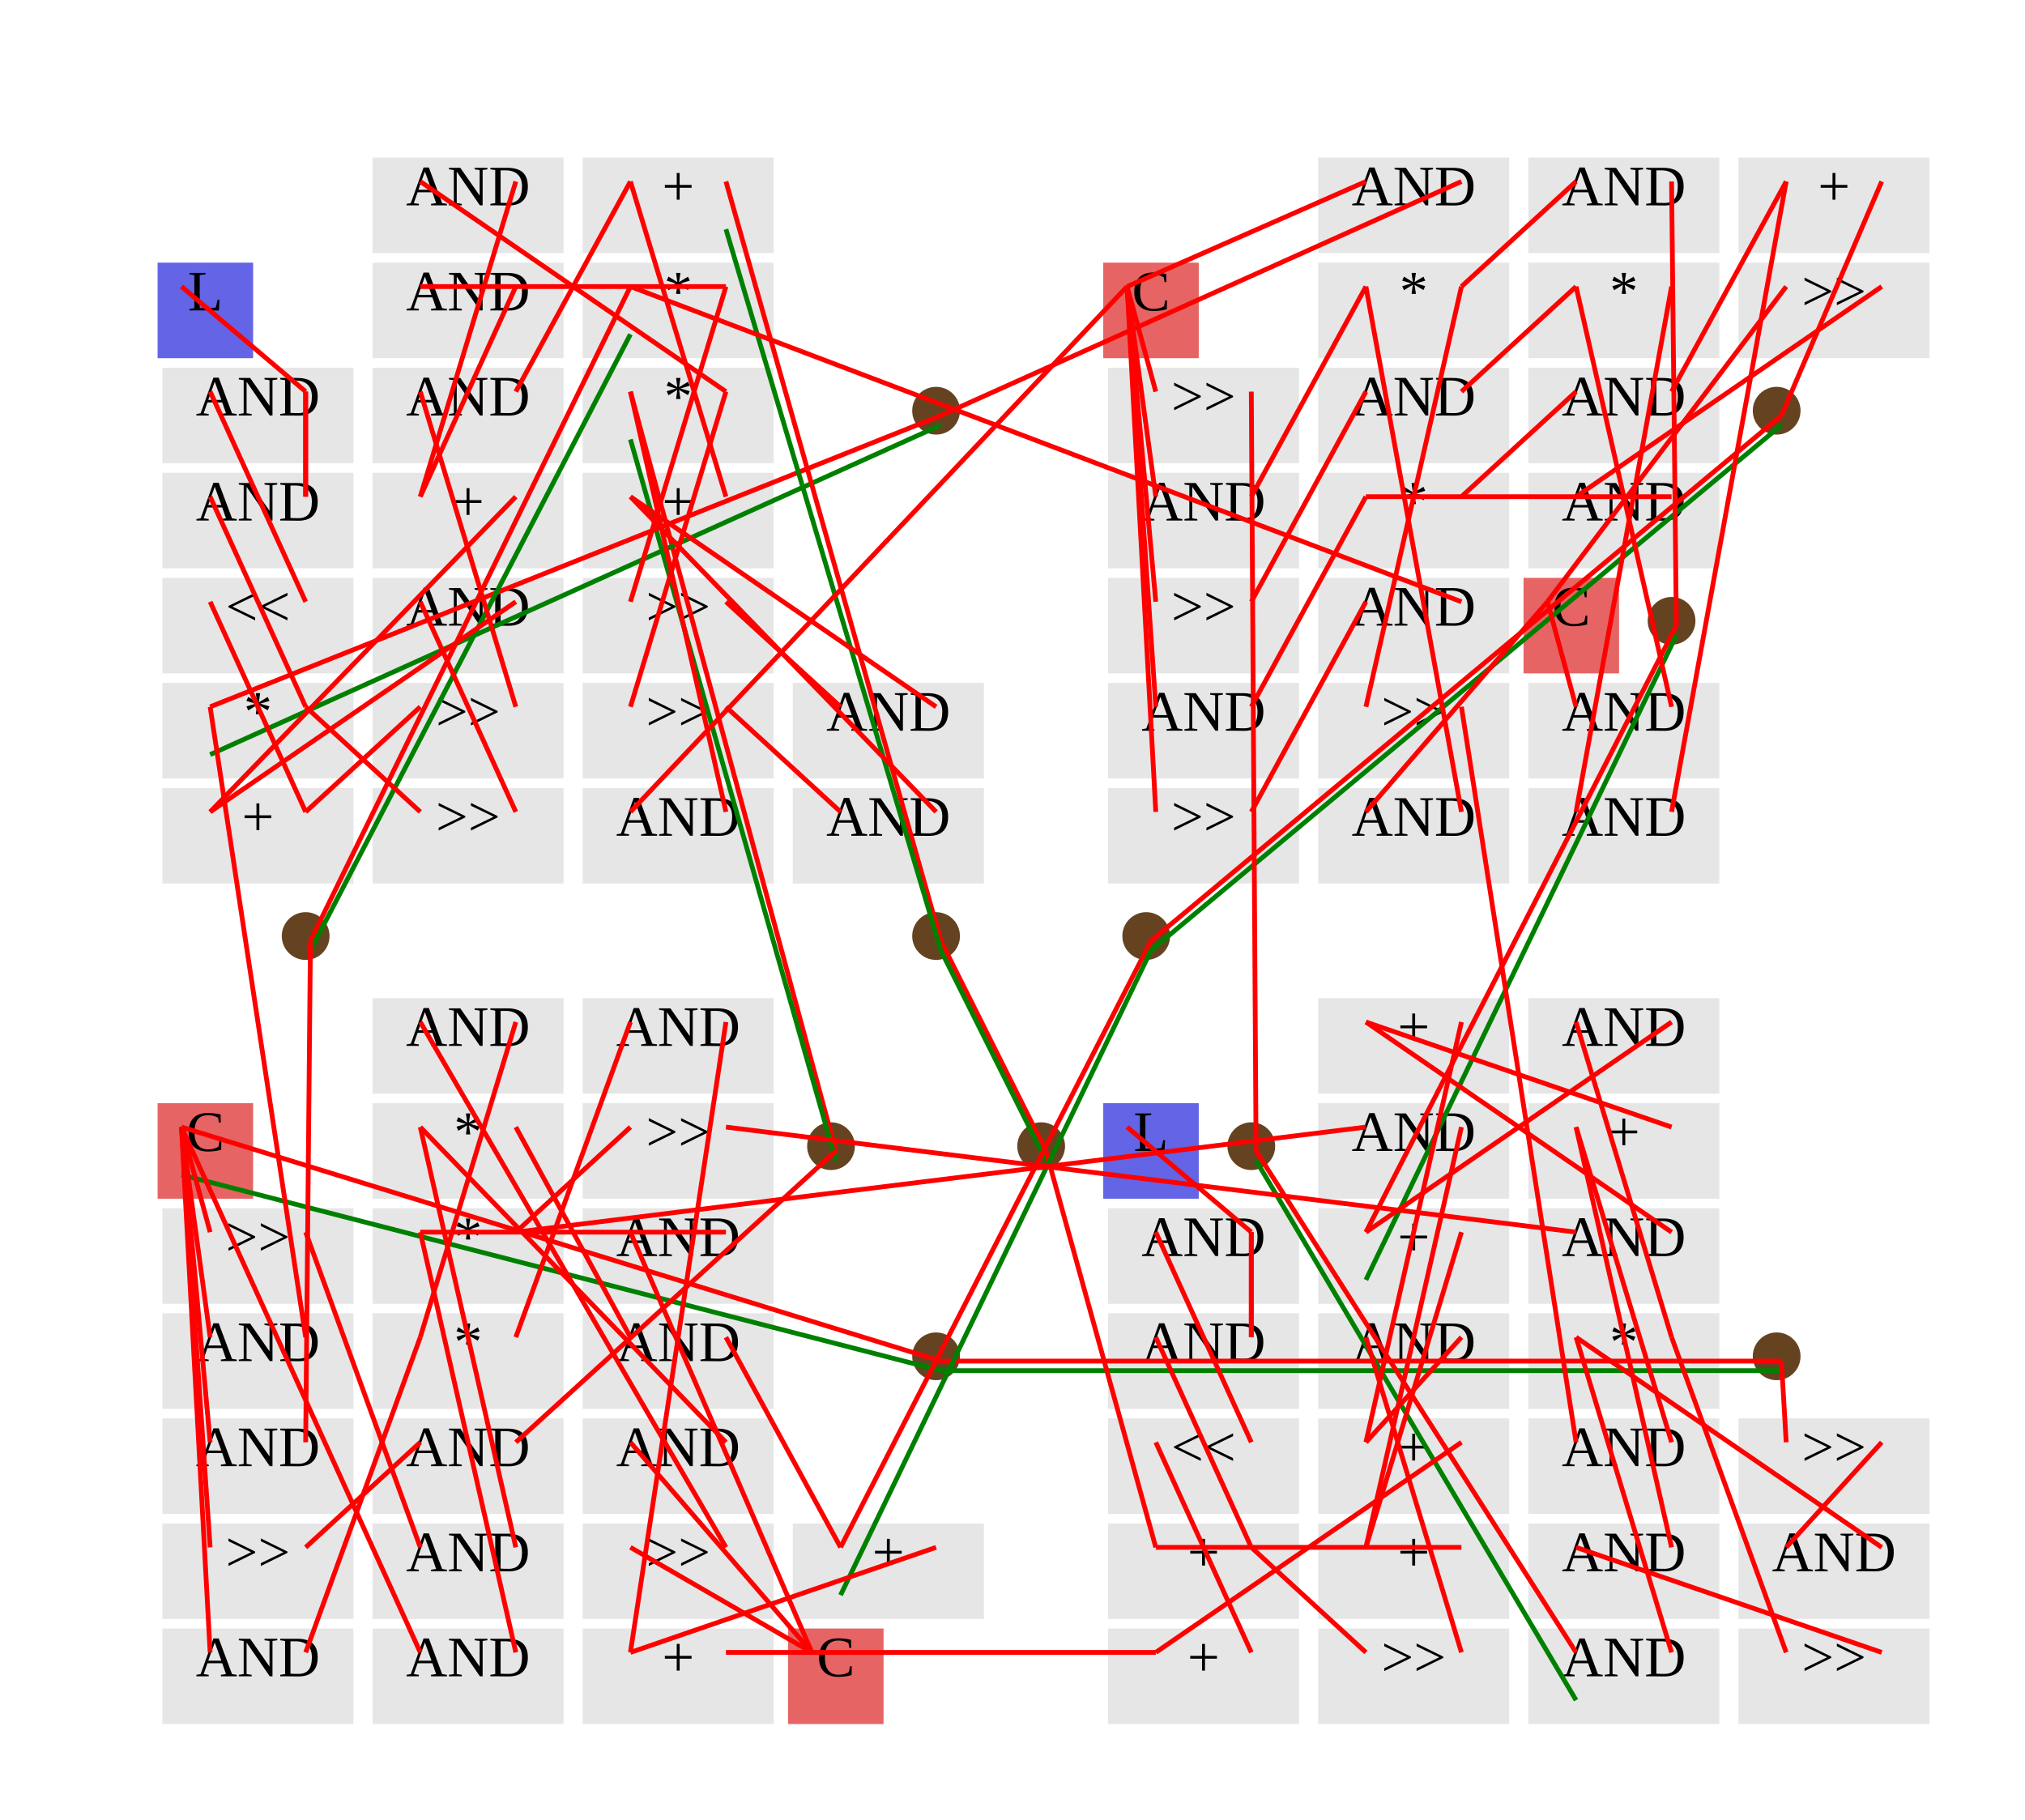
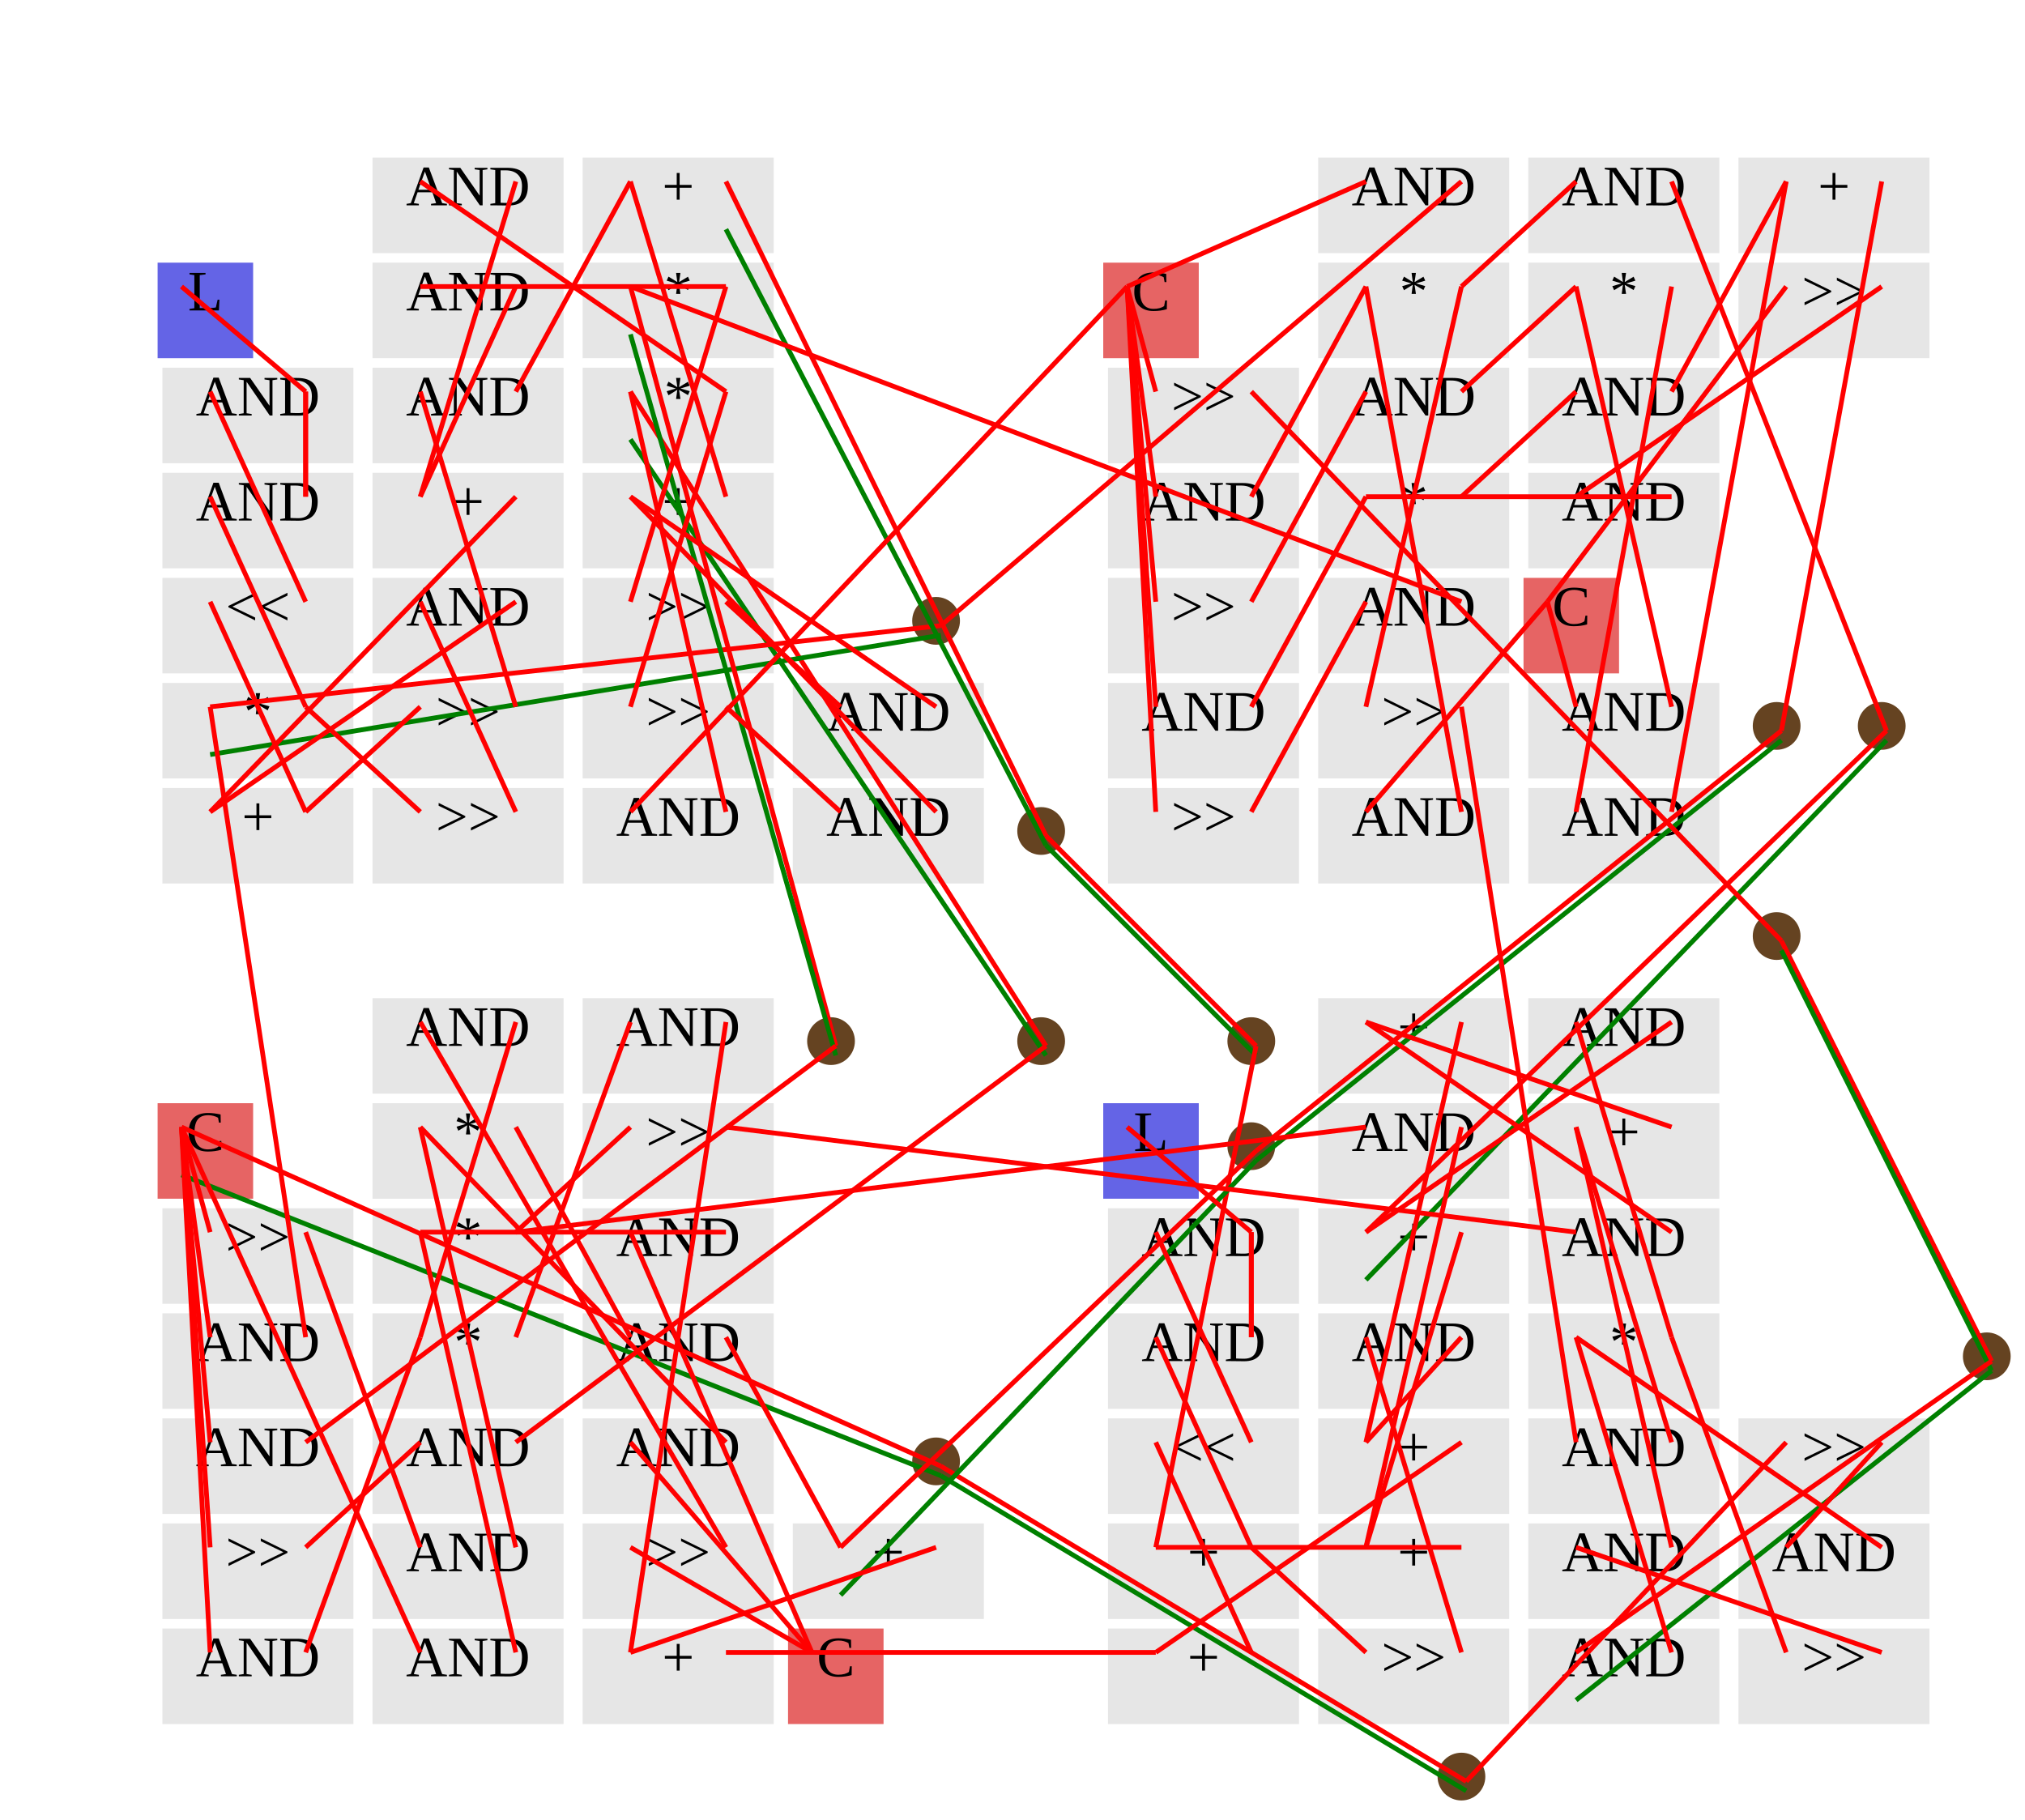
<svg xmlns="http://www.w3.org/2000/svg" width="424" height="381">
  <rect x="0" y="0" width="424" height="381" fill="rgb(255,255,255)" />
  <rect x="0" y="0" width="380" height="340" fill="rgba(255,255,255,1)" />
  <rect x="231" y="55" width="20" height="20" fill="rgba(230,100,100,1)" />
  <text x="241" y="65" text-anchor="middle" alignment-baseline="middle" fill="black">C</text>
  <rect x="33" y="231" width="20" height="20" fill="rgba(230,100,100,1)" />
  <text x="43" y="241" text-anchor="middle" alignment-baseline="middle" fill="black">C</text>
  <rect x="33" y="55" width="20" height="20" fill="rgba(100,100,230,1)" />
  <text x="43" y="65" text-anchor="middle" alignment-baseline="middle" fill="black">L</text>
  <rect x="231" y="231" width="20" height="20" fill="rgba(100,100,230,1)" />
  <text x="241" y="241" text-anchor="middle" alignment-baseline="middle" fill="black">L</text>
  <rect x="319" y="121" width="20" height="20" fill="rgba(230,100,100,1)" />
  <text x="329" y="131" text-anchor="middle" alignment-baseline="middle" fill="black">C</text>
  <rect x="165" y="341" width="20" height="20" fill="rgba(230,100,100,1)" />
  <text x="175" y="351" text-anchor="middle" alignment-baseline="middle" fill="black">C</text>
  <rect x="122" y="77" width="40" height="20" fill="rgba(230,230,230,1)" />
  <text x="142" y="87" text-anchor="middle" alignment-baseline="middle" fill="black">*</text>
  <rect x="232" y="341" width="40" height="20" fill="rgba(230,230,230,1)" />
  <text x="252" y="351" text-anchor="middle" alignment-baseline="middle" fill="black">+</text>
  <rect x="276" y="55" width="40" height="20" fill="rgba(230,230,230,1)" />
  <text x="296" y="65" text-anchor="middle" alignment-baseline="middle" fill="black">*</text>
  <rect x="276" y="297" width="40" height="20" fill="rgba(230,230,230,1)" />
  <text x="296" y="307" text-anchor="middle" alignment-baseline="middle" fill="black">+</text>
  <rect x="320" y="275" width="40" height="20" fill="rgba(230,230,230,1)" />
  <text x="340" y="285" text-anchor="middle" alignment-baseline="middle" fill="black">*</text>
  <rect x="122" y="99" width="40" height="20" fill="rgba(230,230,230,1)" />
  <text x="142" y="109" text-anchor="middle" alignment-baseline="middle" fill="black">+</text>
  <rect x="78" y="275" width="40" height="20" fill="rgba(230,230,230,1)" />
  <text x="98" y="285" text-anchor="middle" alignment-baseline="middle" fill="black">*</text>
  <rect x="34" y="143" width="40" height="20" fill="rgba(230,230,230,1)" />
  <text x="54" y="153" text-anchor="middle" alignment-baseline="middle" fill="black">*</text>
  <rect x="122" y="33" width="40" height="20" fill="rgba(230,230,230,1)" />
  <text x="142" y="43" text-anchor="middle" alignment-baseline="middle" fill="black">+</text>
  <rect x="122" y="55" width="40" height="20" fill="rgba(230,230,230,1)" />
  <text x="142" y="65" text-anchor="middle" alignment-baseline="middle" fill="black">*</text>
  <rect x="78" y="253" width="40" height="20" fill="rgba(230,230,230,1)" />
  <text x="98" y="263" text-anchor="middle" alignment-baseline="middle" fill="black">*</text>
  <rect x="320" y="55" width="40" height="20" fill="rgba(230,230,230,1)" />
  <text x="340" y="65" text-anchor="middle" alignment-baseline="middle" fill="black">*</text>
  <rect x="232" y="319" width="40" height="20" fill="rgba(230,230,230,1)" />
  <text x="252" y="329" text-anchor="middle" alignment-baseline="middle" fill="black">+</text>
  <rect x="122" y="341" width="40" height="20" fill="rgba(230,230,230,1)" />
  <text x="142" y="351" text-anchor="middle" alignment-baseline="middle" fill="black">+</text>
  <rect x="320" y="231" width="40" height="20" fill="rgba(230,230,230,1)" />
  <text x="340" y="241" text-anchor="middle" alignment-baseline="middle" fill="black">+</text>
  <rect x="276" y="99" width="40" height="20" fill="rgba(230,230,230,1)" />
  <text x="296" y="109" text-anchor="middle" alignment-baseline="middle" fill="black">*</text>
  <rect x="78" y="231" width="40" height="20" fill="rgba(230,230,230,1)" />
  <text x="98" y="241" text-anchor="middle" alignment-baseline="middle" fill="black">*</text>
  <rect x="166" y="319" width="40" height="20" fill="rgba(230,230,230,1)" />
  <text x="186" y="329" text-anchor="middle" alignment-baseline="middle" fill="black">+</text>
  <rect x="78" y="99" width="40" height="20" fill="rgba(230,230,230,1)" />
  <text x="98" y="109" text-anchor="middle" alignment-baseline="middle" fill="black">+</text>
  <rect x="34" y="165" width="40" height="20" fill="rgba(230,230,230,1)" />
  <text x="54" y="175" text-anchor="middle" alignment-baseline="middle" fill="black">+</text>
  <rect x="276" y="319" width="40" height="20" fill="rgba(230,230,230,1)" />
  <text x="296" y="329" text-anchor="middle" alignment-baseline="middle" fill="black">+</text>
  <rect x="276" y="209" width="40" height="20" fill="rgba(230,230,230,1)" />
  <text x="296" y="219" text-anchor="middle" alignment-baseline="middle" fill="black">+</text>
  <rect x="276" y="253" width="40" height="20" fill="rgba(230,230,230,1)" />
  <text x="296" y="263" text-anchor="middle" alignment-baseline="middle" fill="black">+</text>
  <rect x="364" y="33" width="40" height="20" fill="rgba(230,230,230,1)" />
  <text x="384" y="43" text-anchor="middle" alignment-baseline="middle" fill="black">+</text>
  <rect x="34" y="99" width="40" height="20" fill="rgba(230,230,230,1)" />
  <text x="54" y="109" text-anchor="middle" alignment-baseline="middle" fill="black">AND</text>
  <rect x="34" y="77" width="40" height="20" fill="rgba(230,230,230,1)" />
  <text x="54" y="87" text-anchor="middle" alignment-baseline="middle" fill="black">AND</text>
  <rect x="34" y="121" width="40" height="20" fill="rgba(230,230,230,1)" />
  <text x="54" y="131" text-anchor="middle" alignment-baseline="middle" fill="black">&lt;&lt;</text>
  <rect x="232" y="275" width="40" height="20" fill="rgba(230,230,230,1)" />
  <text x="252" y="285" text-anchor="middle" alignment-baseline="middle" fill="black">AND</text>
  <rect x="232" y="253" width="40" height="20" fill="rgba(230,230,230,1)" />
  <text x="252" y="263" text-anchor="middle" alignment-baseline="middle" fill="black">AND</text>
  <rect x="232" y="297" width="40" height="20" fill="rgba(230,230,230,1)" />
  <text x="252" y="307" text-anchor="middle" alignment-baseline="middle" fill="black">&lt;&lt;</text>
  <rect x="122" y="165" width="40" height="20" fill="rgba(230,230,230,1)" />
  <text x="142" y="175" text-anchor="middle" alignment-baseline="middle" fill="black">AND</text>
  <rect x="78" y="297" width="40" height="20" fill="rgba(230,230,230,1)" />
  <text x="98" y="307" text-anchor="middle" alignment-baseline="middle" fill="black">AND</text>
  <rect x="34" y="319" width="40" height="20" fill="rgba(230,230,230,1)" />
  <text x="54" y="329" text-anchor="middle" alignment-baseline="middle" fill="black">&gt;&gt;</text>
  <rect x="232" y="99" width="40" height="20" fill="rgba(230,230,230,1)" />
  <text x="252" y="109" text-anchor="middle" alignment-baseline="middle" fill="black">AND</text>
  <rect x="276" y="165" width="40" height="20" fill="rgba(230,230,230,1)" />
  <text x="296" y="175" text-anchor="middle" alignment-baseline="middle" fill="black">AND</text>
  <rect x="276" y="275" width="40" height="20" fill="rgba(230,230,230,1)" />
  <text x="296" y="285" text-anchor="middle" alignment-baseline="middle" fill="black">AND</text>
  <rect x="276" y="341" width="40" height="20" fill="rgba(230,230,230,1)" />
  <text x="296" y="351" text-anchor="middle" alignment-baseline="middle" fill="black">&gt;&gt;</text>
  <rect x="320" y="341" width="40" height="20" fill="rgba(230,230,230,1)" />
  <text x="340" y="351" text-anchor="middle" alignment-baseline="middle" fill="black">AND</text>
  <rect x="232" y="77" width="40" height="20" fill="rgba(230,230,230,1)" />
  <text x="252" y="87" text-anchor="middle" alignment-baseline="middle" fill="black">&gt;&gt;</text>
  <rect x="364" y="319" width="40" height="20" fill="rgba(230,230,230,1)" />
  <text x="384" y="329" text-anchor="middle" alignment-baseline="middle" fill="black">AND</text>
  <rect x="364" y="297" width="40" height="20" fill="rgba(230,230,230,1)" />
  <text x="384" y="307" text-anchor="middle" alignment-baseline="middle" fill="black">&gt;&gt;</text>
  <rect x="166" y="165" width="40" height="20" fill="rgba(230,230,230,1)" />
  <text x="186" y="175" text-anchor="middle" alignment-baseline="middle" fill="black">AND</text>
  <rect x="122" y="143" width="40" height="20" fill="rgba(230,230,230,1)" />
  <text x="142" y="153" text-anchor="middle" alignment-baseline="middle" fill="black">&gt;&gt;</text>
  <rect x="166" y="143" width="40" height="20" fill="rgba(230,230,230,1)" />
  <text x="186" y="153" text-anchor="middle" alignment-baseline="middle" fill="black">AND</text>
  <rect x="122" y="121" width="40" height="20" fill="rgba(230,230,230,1)" />
  <text x="142" y="131" text-anchor="middle" alignment-baseline="middle" fill="black">&gt;&gt;</text>
  <rect x="78" y="209" width="40" height="20" fill="rgba(230,230,230,1)" />
  <text x="98" y="219" text-anchor="middle" alignment-baseline="middle" fill="black">AND</text>
  <rect x="122" y="319" width="40" height="20" fill="rgba(230,230,230,1)" />
  <text x="142" y="329" text-anchor="middle" alignment-baseline="middle" fill="black">&gt;&gt;</text>
  <rect x="34" y="341" width="40" height="20" fill="rgba(230,230,230,1)" />
  <text x="54" y="351" text-anchor="middle" alignment-baseline="middle" fill="black">AND</text>
  <rect x="276" y="33" width="40" height="20" fill="rgba(230,230,230,1)" />
  <text x="296" y="43" text-anchor="middle" alignment-baseline="middle" fill="black">AND</text>
  <rect x="34" y="275" width="40" height="20" fill="rgba(230,230,230,1)" />
  <text x="54" y="285" text-anchor="middle" alignment-baseline="middle" fill="black">AND</text>
  <rect x="78" y="77" width="40" height="20" fill="rgba(230,230,230,1)" />
  <text x="98" y="87" text-anchor="middle" alignment-baseline="middle" fill="black">AND</text>
  <rect x="78" y="143" width="40" height="20" fill="rgba(230,230,230,1)" />
  <text x="98" y="153" text-anchor="middle" alignment-baseline="middle" fill="black">&gt;&gt;</text>
  <rect x="276" y="121" width="40" height="20" fill="rgba(230,230,230,1)" />
  <text x="296" y="131" text-anchor="middle" alignment-baseline="middle" fill="black">AND</text>
  <rect x="232" y="165" width="40" height="20" fill="rgba(230,230,230,1)" />
  <text x="252" y="175" text-anchor="middle" alignment-baseline="middle" fill="black">&gt;&gt;</text>
  <rect x="34" y="297" width="40" height="20" fill="rgba(230,230,230,1)" />
  <text x="54" y="307" text-anchor="middle" alignment-baseline="middle" fill="black">AND</text>
  <rect x="122" y="253" width="40" height="20" fill="rgba(230,230,230,1)" />
  <text x="142" y="263" text-anchor="middle" alignment-baseline="middle" fill="black">AND</text>
  <rect x="78" y="341" width="40" height="20" fill="rgba(230,230,230,1)" />
  <text x="98" y="351" text-anchor="middle" alignment-baseline="middle" fill="black">AND</text>
  <rect x="276" y="77" width="40" height="20" fill="rgba(230,230,230,1)" />
  <text x="296" y="87" text-anchor="middle" alignment-baseline="middle" fill="black">AND</text>
  <rect x="232" y="121" width="40" height="20" fill="rgba(230,230,230,1)" />
  <text x="252" y="131" text-anchor="middle" alignment-baseline="middle" fill="black">&gt;&gt;</text>
  <rect x="320" y="143" width="40" height="20" fill="rgba(230,230,230,1)" />
  <text x="340" y="153" text-anchor="middle" alignment-baseline="middle" fill="black">AND</text>
  <rect x="122" y="209" width="40" height="20" fill="rgba(230,230,230,1)" />
  <text x="142" y="219" text-anchor="middle" alignment-baseline="middle" fill="black">AND</text>
  <rect x="320" y="297" width="40" height="20" fill="rgba(230,230,230,1)" />
  <text x="340" y="307" text-anchor="middle" alignment-baseline="middle" fill="black">AND</text>
  <rect x="276" y="143" width="40" height="20" fill="rgba(230,230,230,1)" />
  <text x="296" y="153" text-anchor="middle" alignment-baseline="middle" fill="black">&gt;&gt;</text>
  <rect x="320" y="319" width="40" height="20" fill="rgba(230,230,230,1)" />
  <text x="340" y="329" text-anchor="middle" alignment-baseline="middle" fill="black">AND</text>
  <rect x="364" y="341" width="40" height="20" fill="rgba(230,230,230,1)" />
  <text x="384" y="351" text-anchor="middle" alignment-baseline="middle" fill="black">&gt;&gt;</text>
  <rect x="232" y="143" width="40" height="20" fill="rgba(230,230,230,1)" />
  <text x="252" y="153" text-anchor="middle" alignment-baseline="middle" fill="black">AND</text>
  <rect x="320" y="99" width="40" height="20" fill="rgba(230,230,230,1)" />
  <text x="340" y="109" text-anchor="middle" alignment-baseline="middle" fill="black">AND</text>
  <rect x="364" y="55" width="40" height="20" fill="rgba(230,230,230,1)" />
  <text x="384" y="65" text-anchor="middle" alignment-baseline="middle" fill="black">&gt;&gt;</text>
  <rect x="122" y="297" width="40" height="20" fill="rgba(230,230,230,1)" />
  <text x="142" y="307" text-anchor="middle" alignment-baseline="middle" fill="black">AND</text>
  <rect x="78" y="319" width="40" height="20" fill="rgba(230,230,230,1)" />
  <text x="98" y="329" text-anchor="middle" alignment-baseline="middle" fill="black">AND</text>
  <rect x="34" y="253" width="40" height="20" fill="rgba(230,230,230,1)" />
  <text x="54" y="263" text-anchor="middle" alignment-baseline="middle" fill="black">&gt;&gt;</text>
  <rect x="122" y="275" width="40" height="20" fill="rgba(230,230,230,1)" />
  <text x="142" y="285" text-anchor="middle" alignment-baseline="middle" fill="black">AND</text>
  <rect x="78" y="33" width="40" height="20" fill="rgba(230,230,230,1)" />
  <text x="98" y="43" text-anchor="middle" alignment-baseline="middle" fill="black">AND</text>
  <rect x="78" y="55" width="40" height="20" fill="rgba(230,230,230,1)" />
  <text x="98" y="65" text-anchor="middle" alignment-baseline="middle" fill="black">AND</text>
  <rect x="78" y="121" width="40" height="20" fill="rgba(230,230,230,1)" />
  <text x="98" y="131" text-anchor="middle" alignment-baseline="middle" fill="black">AND</text>
  <rect x="78" y="165" width="40" height="20" fill="rgba(230,230,230,1)" />
  <text x="98" y="175" text-anchor="middle" alignment-baseline="middle" fill="black">&gt;&gt;</text>
  <rect x="276" y="231" width="40" height="20" fill="rgba(230,230,230,1)" />
  <text x="296" y="241" text-anchor="middle" alignment-baseline="middle" fill="black">AND</text>
  <rect x="320" y="253" width="40" height="20" fill="rgba(230,230,230,1)" />
  <text x="340" y="263" text-anchor="middle" alignment-baseline="middle" fill="black">AND</text>
  <rect x="122" y="231" width="40" height="20" fill="rgba(230,230,230,1)" />
  <text x="142" y="241" text-anchor="middle" alignment-baseline="middle" fill="black">&gt;&gt;</text>
  <rect x="320" y="33" width="40" height="20" fill="rgba(230,230,230,1)" />
  <text x="340" y="43" text-anchor="middle" alignment-baseline="middle" fill="black">AND</text>
  <rect x="320" y="209" width="40" height="20" fill="rgba(230,230,230,1)" />
  <text x="340" y="219" text-anchor="middle" alignment-baseline="middle" fill="black">AND</text>
  <rect x="320" y="77" width="40" height="20" fill="rgba(230,230,230,1)" />
  <text x="340" y="87" text-anchor="middle" alignment-baseline="middle" fill="black">AND</text>
  <rect x="320" y="165" width="40" height="20" fill="rgba(230,230,230,1)" />
  <text x="340" y="175" text-anchor="middle" alignment-baseline="middle" fill="black">AND</text>
-   <circle cx="196" cy="284" r="5" fill="rgb(101,67,33)" />
-   <circle cx="372" cy="284" r="5" fill="rgb(101,67,33)" />
-   <circle cx="240" cy="196" r="5" fill="rgb(101,67,33)" />
-   <circle cx="372" cy="86" r="5" fill="rgb(101,67,33)" />
-   <circle cx="174" cy="240" r="5" fill="rgb(101,67,33)" />
-   <circle cx="196" cy="86" r="5" fill="rgb(101,67,33)" />
-   <circle cx="196" cy="196" r="5" fill="rgb(101,67,33)" />
-   <circle cx="218" cy="240" r="5" fill="rgb(101,67,33)" />
-   <circle cx="64" cy="196" r="5" fill="rgb(101,67,33)" />
-   <circle cx="350" cy="130" r="5" fill="rgb(101,67,33)" />
+   <circle cx="196" cy="306" r="5" fill="rgb(101,67,33)" />
+   <circle cx="306" cy="372" r="5" fill="rgb(101,67,33)" />
  <circle cx="262" cy="240" r="5" fill="rgb(101,67,33)" />
-   <line x1="197" y1="285" x2="373" y2="285" stroke="red" stroke-width="1" />
-   <line x1="197" y1="287" x2="373" y2="287" stroke="green" stroke-width="1" />
-   <line x1="241" y1="197" x2="373" y2="87" stroke="red" stroke-width="1" />
-   <line x1="241" y1="199" x2="373" y2="89" stroke="green" stroke-width="1" />
-   <line x1="197" y1="197" x2="219" y2="241" stroke="red" stroke-width="1" />
-   <line x1="197" y1="199" x2="219" y2="243" stroke="green" stroke-width="1" />
-   <line x1="38" y1="236" x2="197" y2="285" stroke="red" stroke-width="1" />
-   <line x1="38" y1="246" x2="197" y2="287" stroke="green" stroke-width="1" />
-   <line x1="132" y1="82" x2="175" y2="241" stroke="red" stroke-width="1" />
-   <line x1="132" y1="92" x2="175" y2="243" stroke="green" stroke-width="1" />
-   <line x1="44" y1="148" x2="197" y2="87" stroke="red" stroke-width="1" />
-   <line x1="44" y1="158" x2="197" y2="89" stroke="green" stroke-width="1" />
-   <line x1="152" y1="38" x2="197" y2="197" stroke="red" stroke-width="1" />
-   <line x1="152" y1="48" x2="197" y2="199" stroke="green" stroke-width="1" />
-   <line x1="132" y1="60" x2="65" y2="197" stroke="red" stroke-width="1" />
-   <line x1="132" y1="70" x2="65" y2="199" stroke="green" stroke-width="1" />
-   <line x1="242" y1="324" x2="219" y2="241" stroke="red" stroke-width="1" />
-   <line x1="176" y1="324" x2="241" y2="197" stroke="red" stroke-width="1" />
-   <line x1="176" y1="334" x2="241" y2="199" stroke="green" stroke-width="1" />
-   <line x1="286" y1="258" x2="351" y2="131" stroke="red" stroke-width="1" />
-   <line x1="286" y1="268" x2="351" y2="133" stroke="green" stroke-width="1" />
-   <line x1="394" y1="38" x2="373" y2="87" stroke="red" stroke-width="1" />
-   <line x1="108" y1="302" x2="175" y2="241" stroke="red" stroke-width="1" />
-   <line x1="330" y1="346" x2="263" y2="241" stroke="red" stroke-width="1" />
-   <line x1="330" y1="356" x2="263" y2="243" stroke="green" stroke-width="1" />
-   <line x1="262" y1="82" x2="263" y2="241" stroke="red" stroke-width="1" />
-   <line x1="374" y1="302" x2="373" y2="285" stroke="red" stroke-width="1" />
-   <line x1="306" y1="38" x2="197" y2="87" stroke="red" stroke-width="1" />
-   <line x1="64" y1="302" x2="65" y2="197" stroke="red" stroke-width="1" />
-   <line x1="350" y1="38" x2="351" y2="131" stroke="red" stroke-width="1" />
+   <circle cx="372" cy="152" r="5" fill="rgb(101,67,33)" />
+   <circle cx="218" cy="218" r="5" fill="rgb(101,67,33)" />
+   <circle cx="196" cy="130" r="5" fill="rgb(101,67,33)" />
+   <circle cx="218" cy="174" r="5" fill="rgb(101,67,33)" />
+   <circle cx="262" cy="218" r="5" fill="rgb(101,67,33)" />
+   <circle cx="174" cy="218" r="5" fill="rgb(101,67,33)" />
+   <circle cx="394" cy="152" r="5" fill="rgb(101,67,33)" />
+   <circle cx="416" cy="284" r="5" fill="rgb(101,67,33)" />
+   <circle cx="372" cy="196" r="5" fill="rgb(101,67,33)" />
+   <line x1="197" y1="307" x2="307" y2="373" stroke="red" stroke-width="1" />
+   <line x1="197" y1="309" x2="307" y2="375" stroke="green" stroke-width="1" />
+   <line x1="263" y1="241" x2="373" y2="153" stroke="red" stroke-width="1" />
+   <line x1="263" y1="243" x2="373" y2="155" stroke="green" stroke-width="1" />
+   <line x1="219" y1="175" x2="263" y2="219" stroke="red" stroke-width="1" />
+   <line x1="219" y1="177" x2="263" y2="221" stroke="green" stroke-width="1" />
+   <line x1="417" y1="285" x2="373" y2="197" stroke="red" stroke-width="1" />
+   <line x1="417" y1="287" x2="373" y2="199" stroke="green" stroke-width="1" />
+   <line x1="38" y1="236" x2="197" y2="307" stroke="red" stroke-width="1" />
+   <line x1="38" y1="246" x2="197" y2="309" stroke="green" stroke-width="1" />
+   <line x1="132" y1="82" x2="219" y2="219" stroke="red" stroke-width="1" />
+   <line x1="132" y1="92" x2="219" y2="221" stroke="green" stroke-width="1" />
+   <line x1="44" y1="148" x2="197" y2="131" stroke="red" stroke-width="1" />
+   <line x1="44" y1="158" x2="197" y2="133" stroke="green" stroke-width="1" />
+   <line x1="152" y1="38" x2="219" y2="175" stroke="red" stroke-width="1" />
+   <line x1="152" y1="48" x2="219" y2="177" stroke="green" stroke-width="1" />
+   <line x1="132" y1="60" x2="175" y2="219" stroke="red" stroke-width="1" />
+   <line x1="132" y1="70" x2="175" y2="221" stroke="green" stroke-width="1" />
+   <line x1="242" y1="324" x2="263" y2="219" stroke="red" stroke-width="1" />
+   <line x1="176" y1="324" x2="263" y2="241" stroke="red" stroke-width="1" />
+   <line x1="176" y1="334" x2="263" y2="243" stroke="green" stroke-width="1" />
+   <line x1="286" y1="258" x2="395" y2="153" stroke="red" stroke-width="1" />
+   <line x1="286" y1="268" x2="395" y2="155" stroke="green" stroke-width="1" />
+   <line x1="394" y1="38" x2="373" y2="153" stroke="red" stroke-width="1" />
+   <line x1="108" y1="302" x2="219" y2="219" stroke="red" stroke-width="1" />
+   <line x1="330" y1="346" x2="417" y2="285" stroke="red" stroke-width="1" />
+   <line x1="330" y1="356" x2="417" y2="287" stroke="green" stroke-width="1" />
+   <line x1="262" y1="82" x2="373" y2="197" stroke="red" stroke-width="1" />
+   <line x1="374" y1="302" x2="307" y2="373" stroke="red" stroke-width="1" />
+   <line x1="306" y1="38" x2="197" y2="131" stroke="red" stroke-width="1" />
+   <line x1="64" y1="302" x2="175" y2="219" stroke="red" stroke-width="1" />
+   <line x1="350" y1="38" x2="395" y2="153" stroke="red" stroke-width="1" />
  <line x1="64" y1="82" x2="38" y2="60" stroke="red" stroke-width="1" />
  <line x1="262" y1="258" x2="236" y2="236" stroke="red" stroke-width="1" />
  <line x1="152" y1="170" x2="132" y2="82" stroke="red" stroke-width="1" />
  <line x1="152" y1="346" x2="242" y2="346" stroke="red" stroke-width="1" />
  <line x1="306" y1="302" x2="242" y2="346" stroke="red" stroke-width="1" />
  <line x1="262" y1="104" x2="286" y2="60" stroke="red" stroke-width="1" />
  <line x1="306" y1="170" x2="286" y2="60" stroke="red" stroke-width="1" />
  <line x1="306" y1="214" x2="286" y2="302" stroke="red" stroke-width="1" />
  <line x1="306" y1="280" x2="286" y2="302" stroke="red" stroke-width="1" />
  <line x1="350" y1="346" x2="330" y2="280" stroke="red" stroke-width="1" />
  <line x1="394" y1="324" x2="330" y2="280" stroke="red" stroke-width="1" />
  <line x1="196" y1="170" x2="132" y2="104" stroke="red" stroke-width="1" />
  <line x1="196" y1="148" x2="132" y2="104" stroke="red" stroke-width="1" />
  <line x1="108" y1="214" x2="88" y2="280" stroke="red" stroke-width="1" />
  <line x1="64" y1="346" x2="88" y2="280" stroke="red" stroke-width="1" />
  <line x1="64" y1="280" x2="44" y2="148" stroke="red" stroke-width="1" />
  <line x1="152" y1="104" x2="132" y2="38" stroke="red" stroke-width="1" />
  <line x1="108" y1="82" x2="132" y2="38" stroke="red" stroke-width="1" />
  <line x1="306" y1="126" x2="132" y2="60" stroke="red" stroke-width="1" />
  <line x1="152" y1="258" x2="88" y2="258" stroke="red" stroke-width="1" />
  <line x1="108" y1="346" x2="88" y2="258" stroke="red" stroke-width="1" />
  <line x1="306" y1="82" x2="330" y2="60" stroke="red" stroke-width="1" />
  <line x1="350" y1="148" x2="330" y2="60" stroke="red" stroke-width="1" />
  <line x1="306" y1="324" x2="242" y2="324" stroke="red" stroke-width="1" />
  <line x1="196" y1="324" x2="132" y2="346" stroke="red" stroke-width="1" />
  <line x1="152" y1="214" x2="132" y2="346" stroke="red" stroke-width="1" />
  <line x1="350" y1="302" x2="330" y2="236" stroke="red" stroke-width="1" />
  <line x1="350" y1="324" x2="330" y2="236" stroke="red" stroke-width="1" />
  <line x1="262" y1="148" x2="286" y2="104" stroke="red" stroke-width="1" />
  <line x1="350" y1="104" x2="286" y2="104" stroke="red" stroke-width="1" />
  <line x1="152" y1="302" x2="88" y2="236" stroke="red" stroke-width="1" />
  <line x1="108" y1="324" x2="88" y2="236" stroke="red" stroke-width="1" />
  <line x1="152" y1="280" x2="176" y2="324" stroke="red" stroke-width="1" />
  <line x1="108" y1="38" x2="88" y2="104" stroke="red" stroke-width="1" />
  <line x1="108" y1="60" x2="88" y2="104" stroke="red" stroke-width="1" />
  <line x1="108" y1="104" x2="44" y2="170" stroke="red" stroke-width="1" />
  <line x1="108" y1="126" x2="44" y2="170" stroke="red" stroke-width="1" />
  <line x1="306" y1="258" x2="286" y2="324" stroke="red" stroke-width="1" />
  <line x1="306" y1="236" x2="286" y2="324" stroke="red" stroke-width="1" />
  <line x1="350" y1="236" x2="286" y2="214" stroke="red" stroke-width="1" />
  <line x1="350" y1="258" x2="286" y2="214" stroke="red" stroke-width="1" />
  <line x1="350" y1="214" x2="286" y2="258" stroke="red" stroke-width="1" />
  <line x1="350" y1="82" x2="374" y2="38" stroke="red" stroke-width="1" />
  <line x1="350" y1="170" x2="374" y2="38" stroke="red" stroke-width="1" />
  <line x1="64" y1="148" x2="44" y2="104" stroke="red" stroke-width="1" />
  <line x1="64" y1="126" x2="44" y2="82" stroke="red" stroke-width="1" />
  <line x1="64" y1="170" x2="44" y2="126" stroke="red" stroke-width="1" />
+   <line x1="64" y1="82" x2="64" y2="104" stroke="red" stroke-width="1" />
  <line x1="64" y1="104" x2="64" y2="82" stroke="red" stroke-width="1" />
-   <line x1="64" y1="82" x2="64" y2="104" stroke="red" stroke-width="1" />
  <line x1="262" y1="324" x2="242" y2="280" stroke="red" stroke-width="1" />
  <line x1="262" y1="302" x2="242" y2="258" stroke="red" stroke-width="1" />
  <line x1="262" y1="346" x2="242" y2="302" stroke="red" stroke-width="1" />
+   <line x1="262" y1="258" x2="262" y2="280" stroke="red" stroke-width="1" />
  <line x1="262" y1="280" x2="262" y2="258" stroke="red" stroke-width="1" />
-   <line x1="262" y1="258" x2="262" y2="280" stroke="red" stroke-width="1" />
  <line x1="236" y1="60" x2="132" y2="170" stroke="red" stroke-width="1" />
  <line x1="64" y1="324" x2="88" y2="302" stroke="red" stroke-width="1" />
  <line x1="38" y1="236" x2="44" y2="324" stroke="red" stroke-width="1" />
  <line x1="236" y1="60" x2="242" y2="104" stroke="red" stroke-width="1" />
  <line x1="324" y1="126" x2="286" y2="170" stroke="red" stroke-width="1" />
  <line x1="306" y1="346" x2="286" y2="280" stroke="red" stroke-width="1" />
  <line x1="262" y1="324" x2="286" y2="346" stroke="red" stroke-width="1" />
  <line x1="236" y1="60" x2="242" y2="82" stroke="red" stroke-width="1" />
  <line x1="394" y1="302" x2="374" y2="324" stroke="red" stroke-width="1" />
  <line x1="152" y1="148" x2="176" y2="170" stroke="red" stroke-width="1" />
  <line x1="152" y1="82" x2="132" y2="148" stroke="red" stroke-width="1" />
  <line x1="152" y1="126" x2="176" y2="148" stroke="red" stroke-width="1" />
  <line x1="152" y1="60" x2="132" y2="126" stroke="red" stroke-width="1" />
  <line x1="152" y1="324" x2="88" y2="214" stroke="red" stroke-width="1" />
  <line x1="170" y1="346" x2="132" y2="324" stroke="red" stroke-width="1" />
  <line x1="38" y1="236" x2="44" y2="346" stroke="red" stroke-width="1" />
  <line x1="236" y1="60" x2="286" y2="38" stroke="red" stroke-width="1" />
  <line x1="38" y1="236" x2="44" y2="280" stroke="red" stroke-width="1" />
  <line x1="108" y1="148" x2="88" y2="82" stroke="red" stroke-width="1" />
  <line x1="64" y1="170" x2="88" y2="148" stroke="red" stroke-width="1" />
  <line x1="262" y1="170" x2="286" y2="126" stroke="red" stroke-width="1" />
  <line x1="236" y1="60" x2="242" y2="170" stroke="red" stroke-width="1" />
  <line x1="38" y1="236" x2="44" y2="302" stroke="red" stroke-width="1" />
  <line x1="170" y1="346" x2="132" y2="258" stroke="red" stroke-width="1" />
  <line x1="38" y1="236" x2="88" y2="346" stroke="red" stroke-width="1" />
  <line x1="262" y1="126" x2="286" y2="82" stroke="red" stroke-width="1" />
  <line x1="236" y1="60" x2="242" y2="126" stroke="red" stroke-width="1" />
  <line x1="324" y1="126" x2="330" y2="148" stroke="red" stroke-width="1" />
  <line x1="108" y1="280" x2="132" y2="214" stroke="red" stroke-width="1" />
  <line x1="306" y1="148" x2="330" y2="302" stroke="red" stroke-width="1" />
  <line x1="306" y1="60" x2="286" y2="148" stroke="red" stroke-width="1" />
  <line x1="394" y1="346" x2="330" y2="324" stroke="red" stroke-width="1" />
  <line x1="350" y1="280" x2="374" y2="346" stroke="red" stroke-width="1" />
  <line x1="236" y1="60" x2="242" y2="148" stroke="red" stroke-width="1" />
  <line x1="394" y1="60" x2="330" y2="104" stroke="red" stroke-width="1" />
  <line x1="324" y1="126" x2="374" y2="60" stroke="red" stroke-width="1" />
  <line x1="170" y1="346" x2="132" y2="302" stroke="red" stroke-width="1" />
  <line x1="64" y1="258" x2="88" y2="324" stroke="red" stroke-width="1" />
  <line x1="38" y1="236" x2="44" y2="258" stroke="red" stroke-width="1" />
  <line x1="108" y1="236" x2="132" y2="280" stroke="red" stroke-width="1" />
  <line x1="152" y1="82" x2="88" y2="38" stroke="red" stroke-width="1" />
  <line x1="152" y1="60" x2="88" y2="60" stroke="red" stroke-width="1" />
  <line x1="108" y1="170" x2="88" y2="126" stroke="red" stroke-width="1" />
  <line x1="64" y1="148" x2="88" y2="170" stroke="red" stroke-width="1" />
  <line x1="108" y1="258" x2="286" y2="236" stroke="red" stroke-width="1" />
  <line x1="152" y1="236" x2="330" y2="258" stroke="red" stroke-width="1" />
  <line x1="108" y1="258" x2="132" y2="236" stroke="red" stroke-width="1" />
  <line x1="306" y1="60" x2="330" y2="38" stroke="red" stroke-width="1" />
  <line x1="350" y1="280" x2="330" y2="214" stroke="red" stroke-width="1" />
  <line x1="306" y1="104" x2="330" y2="82" stroke="red" stroke-width="1" />
  <line x1="350" y1="60" x2="330" y2="170" stroke="red" stroke-width="1" />
</svg>
